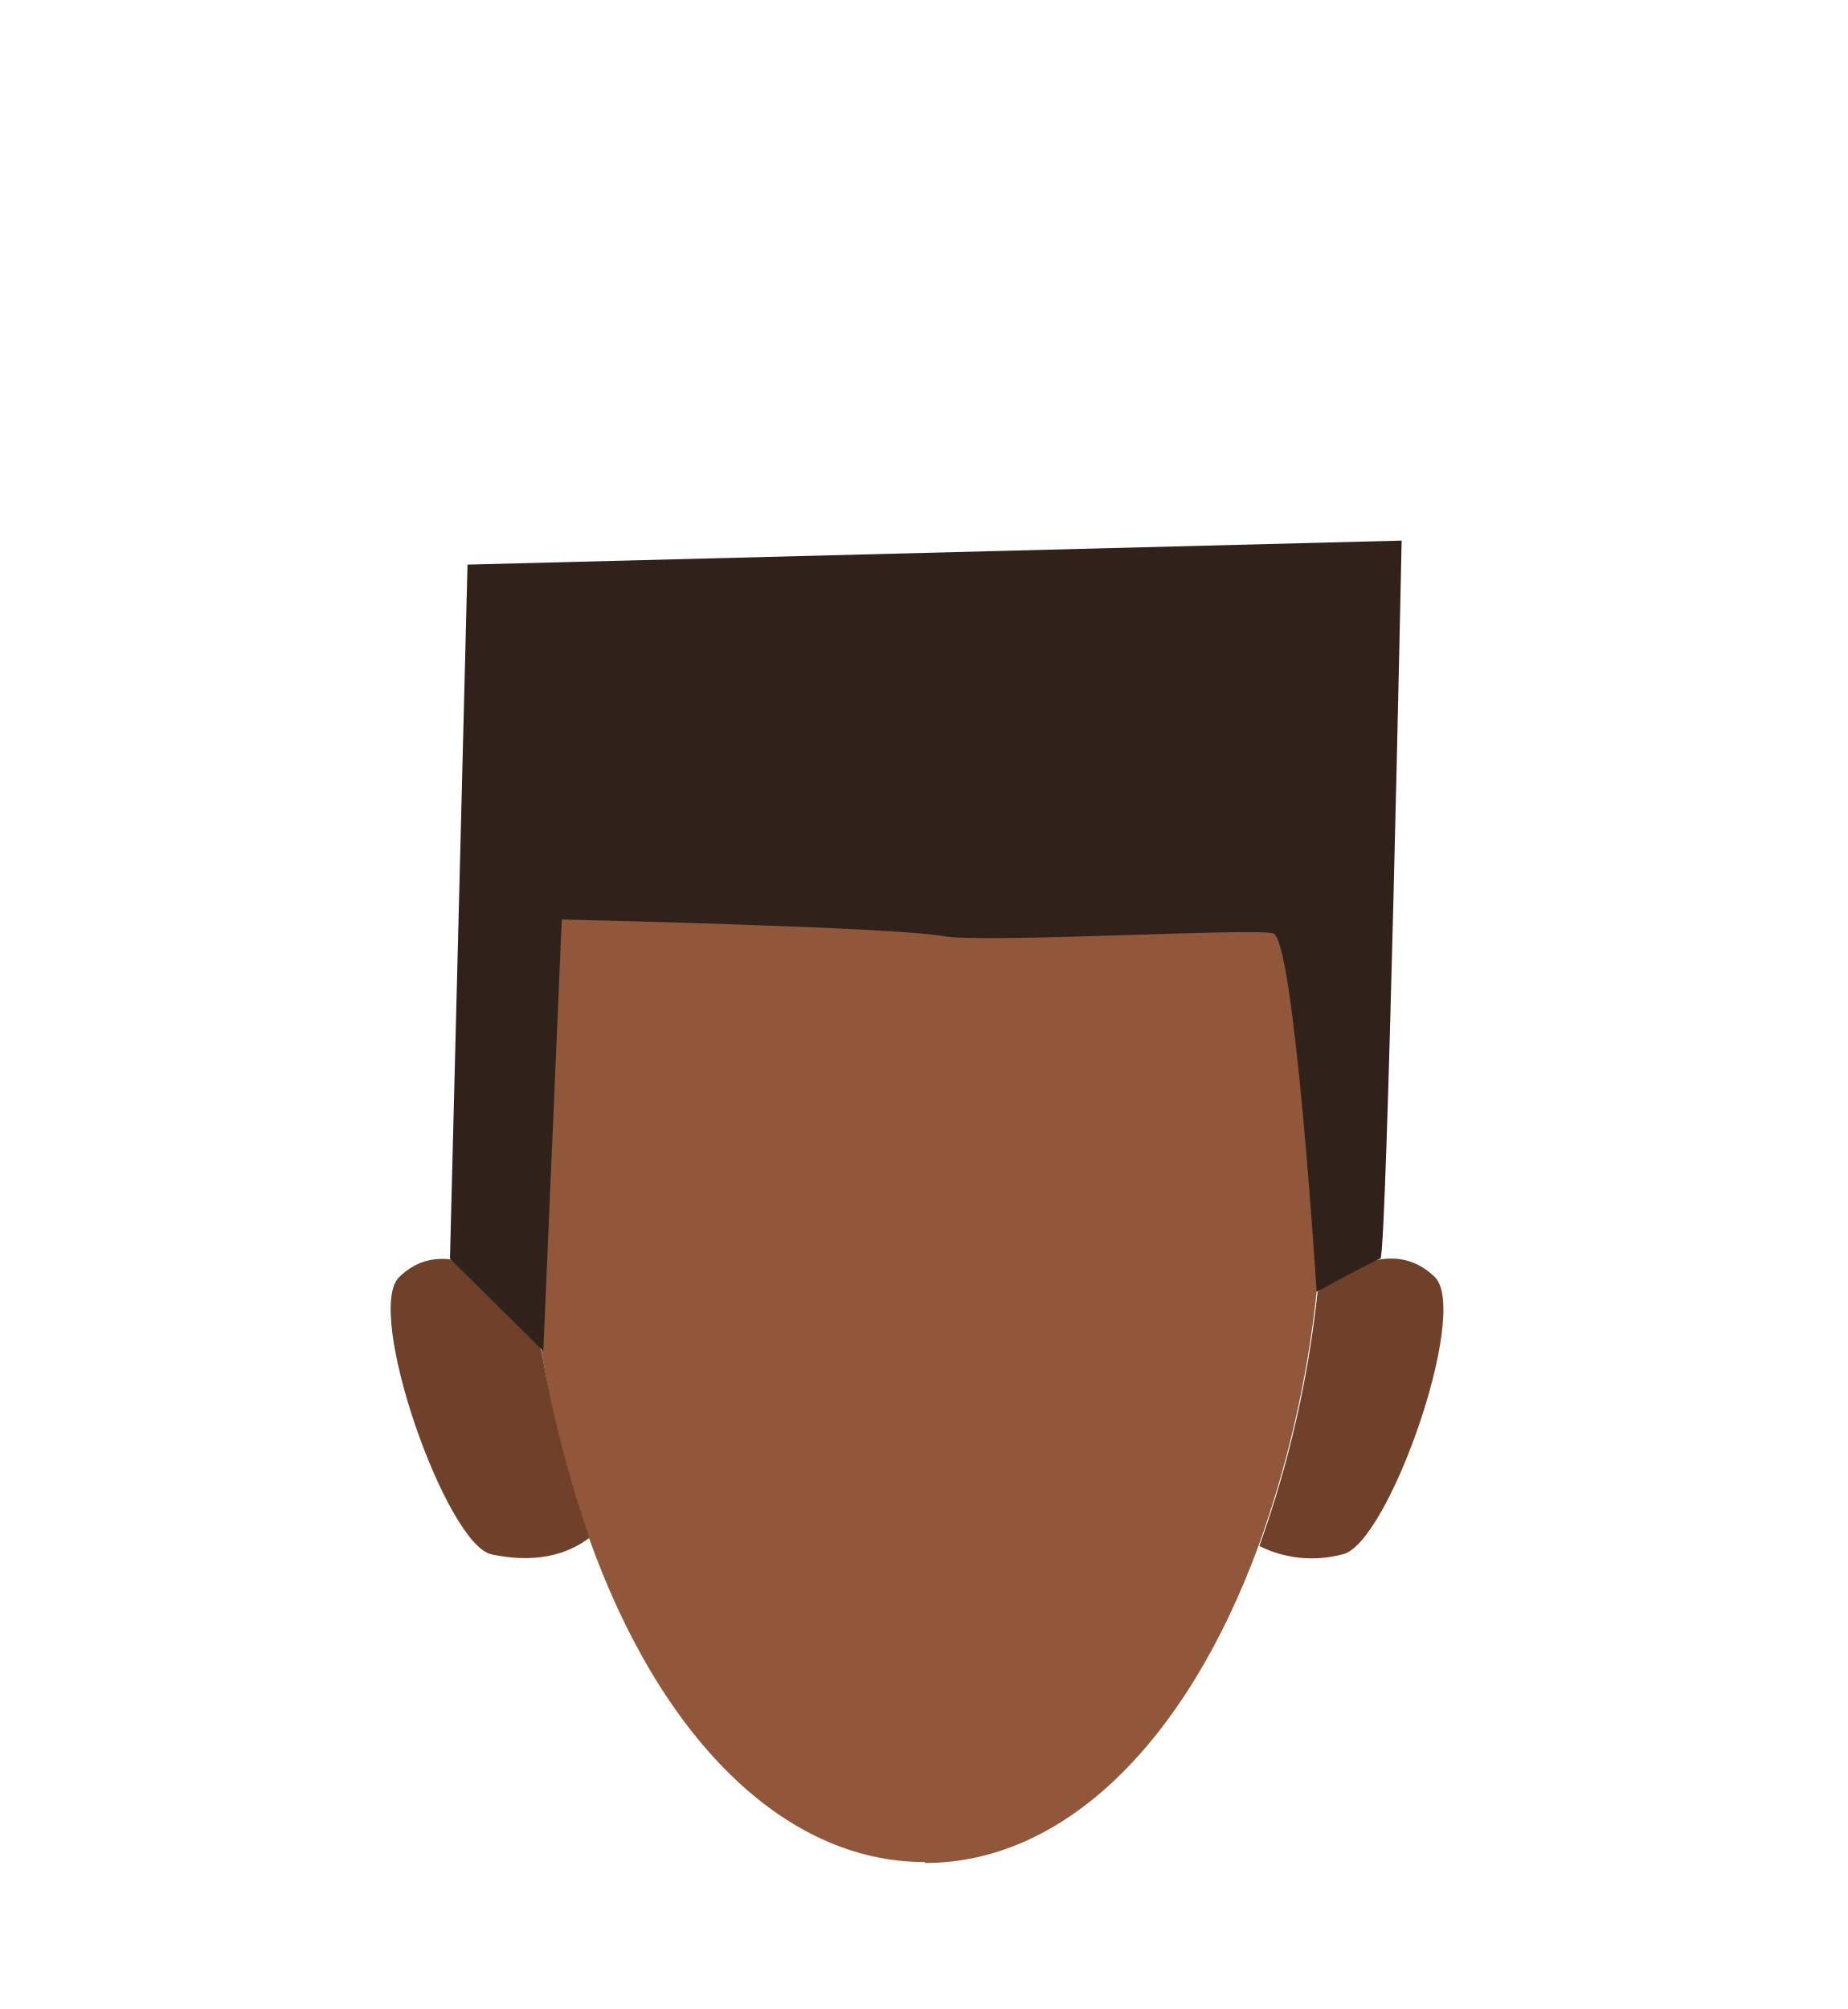
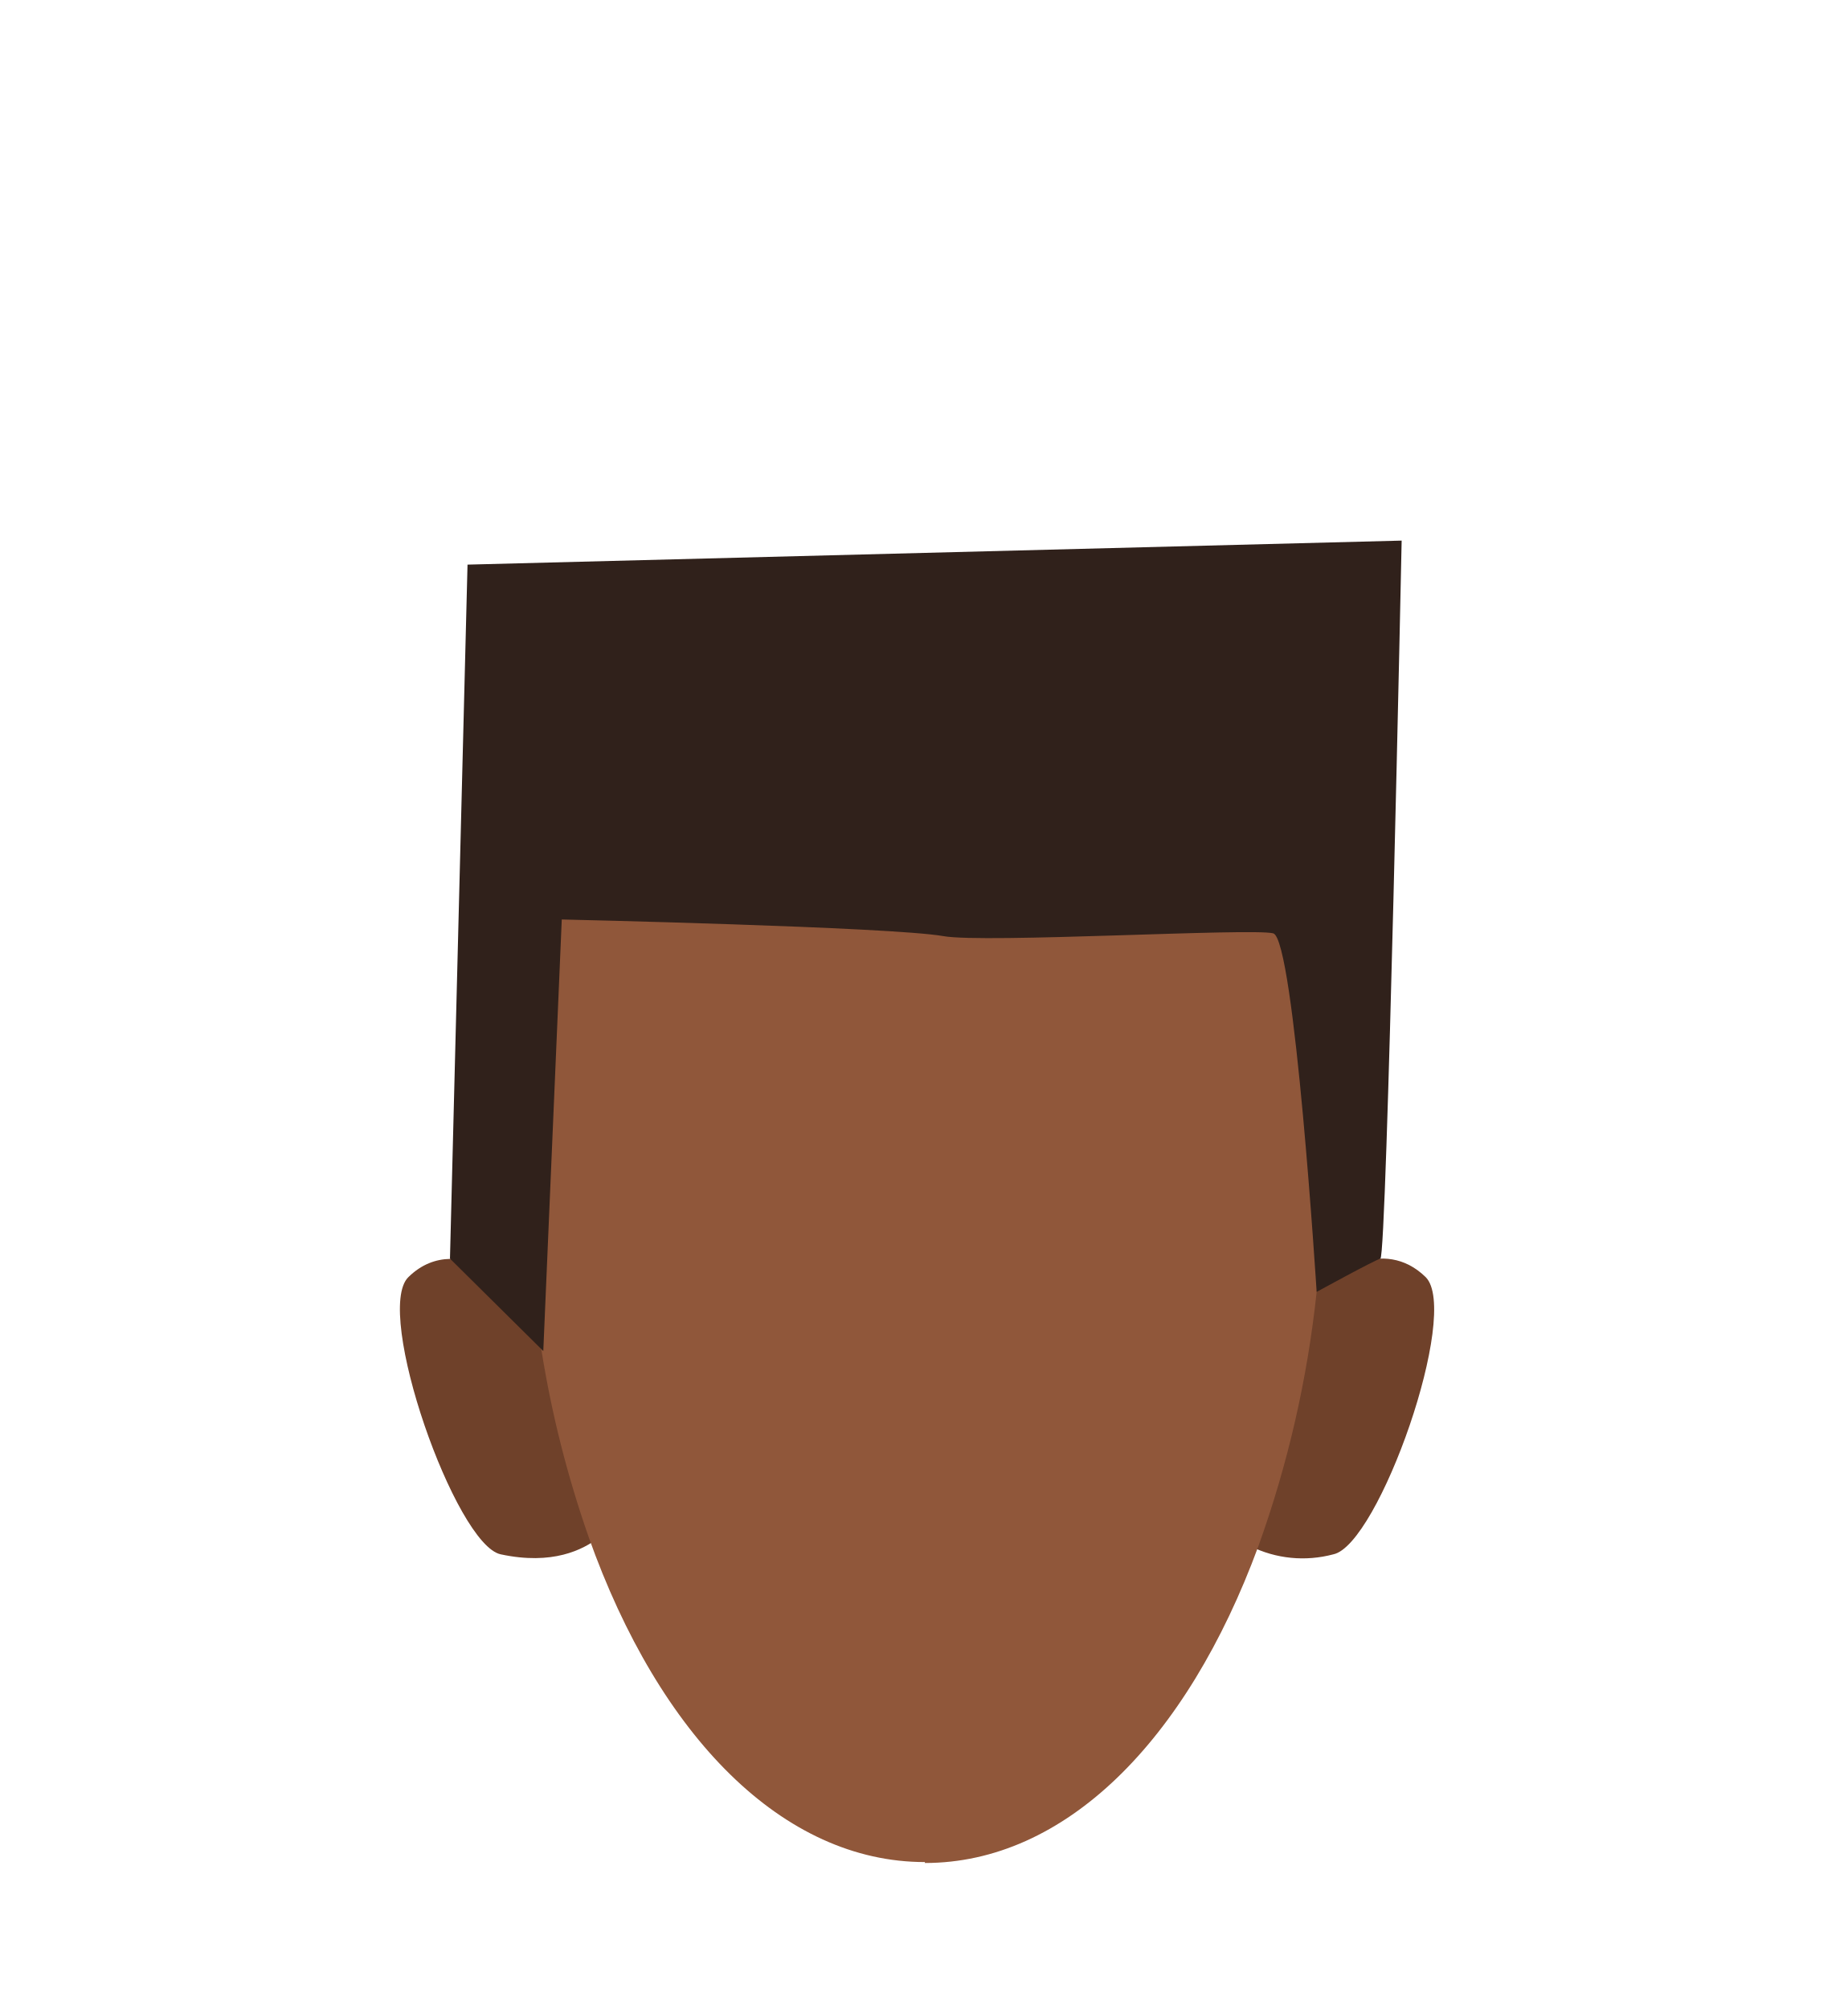
<svg xmlns="http://www.w3.org/2000/svg" version="1.1" id="Calque_9" x="0px" y="0px" viewBox="0 0 200 217.4" style="enable-background:new 0 0 200 217.4;" xml:space="preserve">
  <style type="text/css">
- 	.st0{fill:#90573A;}
- 	.st1{fill:#6F412A;}
+ 	.st0{fill:#6F412A;}
+ 	.st1{fill:#90573A;}
	.st2{fill:#30211B;}
</style>
-   <path class="st0" d="M143.5,122.6c0,5.8-0.3,11.5-1,17.2c-1,9.4-3.1,18.6-6.3,27.5c-7.8,21.2-21,34.3-36.1,34.3v-0.1  c-15.3,0-28.7-13.5-36.4-35.2c-2.3-6.6-4-13.3-5.1-20.2c-1.2-7.8-1.8-15.8-1.8-23.7c0-34.4,19.3-45.6,43.2-45.6V77  C124.1,77,143.5,88.2,143.5,122.6z" />
-   <path class="st1" d="M145.3,168.2c-3,0.8-6.2,0.5-9-0.9c3.2-8.9,5.3-18.1,6.3-27.5c2.2-1.9,8.1-6.1,12.7-1.6  C159.1,142,150.2,167.2,145.3,168.2z" />
-   <path class="st1" d="M63.8,166.4c-1.7,1.3-5,3-10.6,1.8c-4.9-1-13.8-26.3-10-30c5.7-5.6,13.6,2.5,13.6,2.5l1.8,5.5  C59.8,153.1,61.5,159.8,63.8,166.4z" />
+   <path class="st0" d="M144.3,168.2c-3,0.8-6.2,0.5-9-0.9c3.2-8.9,5.3-18.1,6.3-27.5c2.2-1.9,8.1-6.1,12.7-1.6  C158.1,142,149.2,167.2,144.3,168.2z" />
+   <path class="st0" d="M64.8,166.4c-1.7,1.3-5,3-10.6,1.8c-4.9-1-13.8-26.3-10-30c5.7-5.6,13.6,2.5,13.6,2.5l1.8,5.5  C60.8,153.1,62.5,159.8,64.8,166.4z" />
+   <path class="st1" d="M143.5,122.6c0,5.8-0.3,11.5-1,17.2c-1,9.4-3.1,18.6-6.3,27.5c-7.8,21.2-21,34.3-36.1,34.3v-0.1  c-15.3,0-28.7-13.5-36.4-35.2c-2.3-6.6-4-13.3-5.1-20.2c-1.2-7.8-1.8-15.8-1.8-23.7c0-34.4,19.3-45.6,43.2-45.6V77  C124.1,77,143.5,88.2,143.5,122.6z" />
  <path class="st2" d="M58.8,146.2l-10.1-10l1.9-75.1l101.1-2.6c0,0-1.6,77.5-2.3,77.7s-6.9,3.6-6.9,3.6s-2.4-38.2-4.7-38.8  s-31.3,1.1-35.7,0.3c-5.7-1-41.3-1.8-41.3-1.8L58.8,146.2z" />
</svg>
